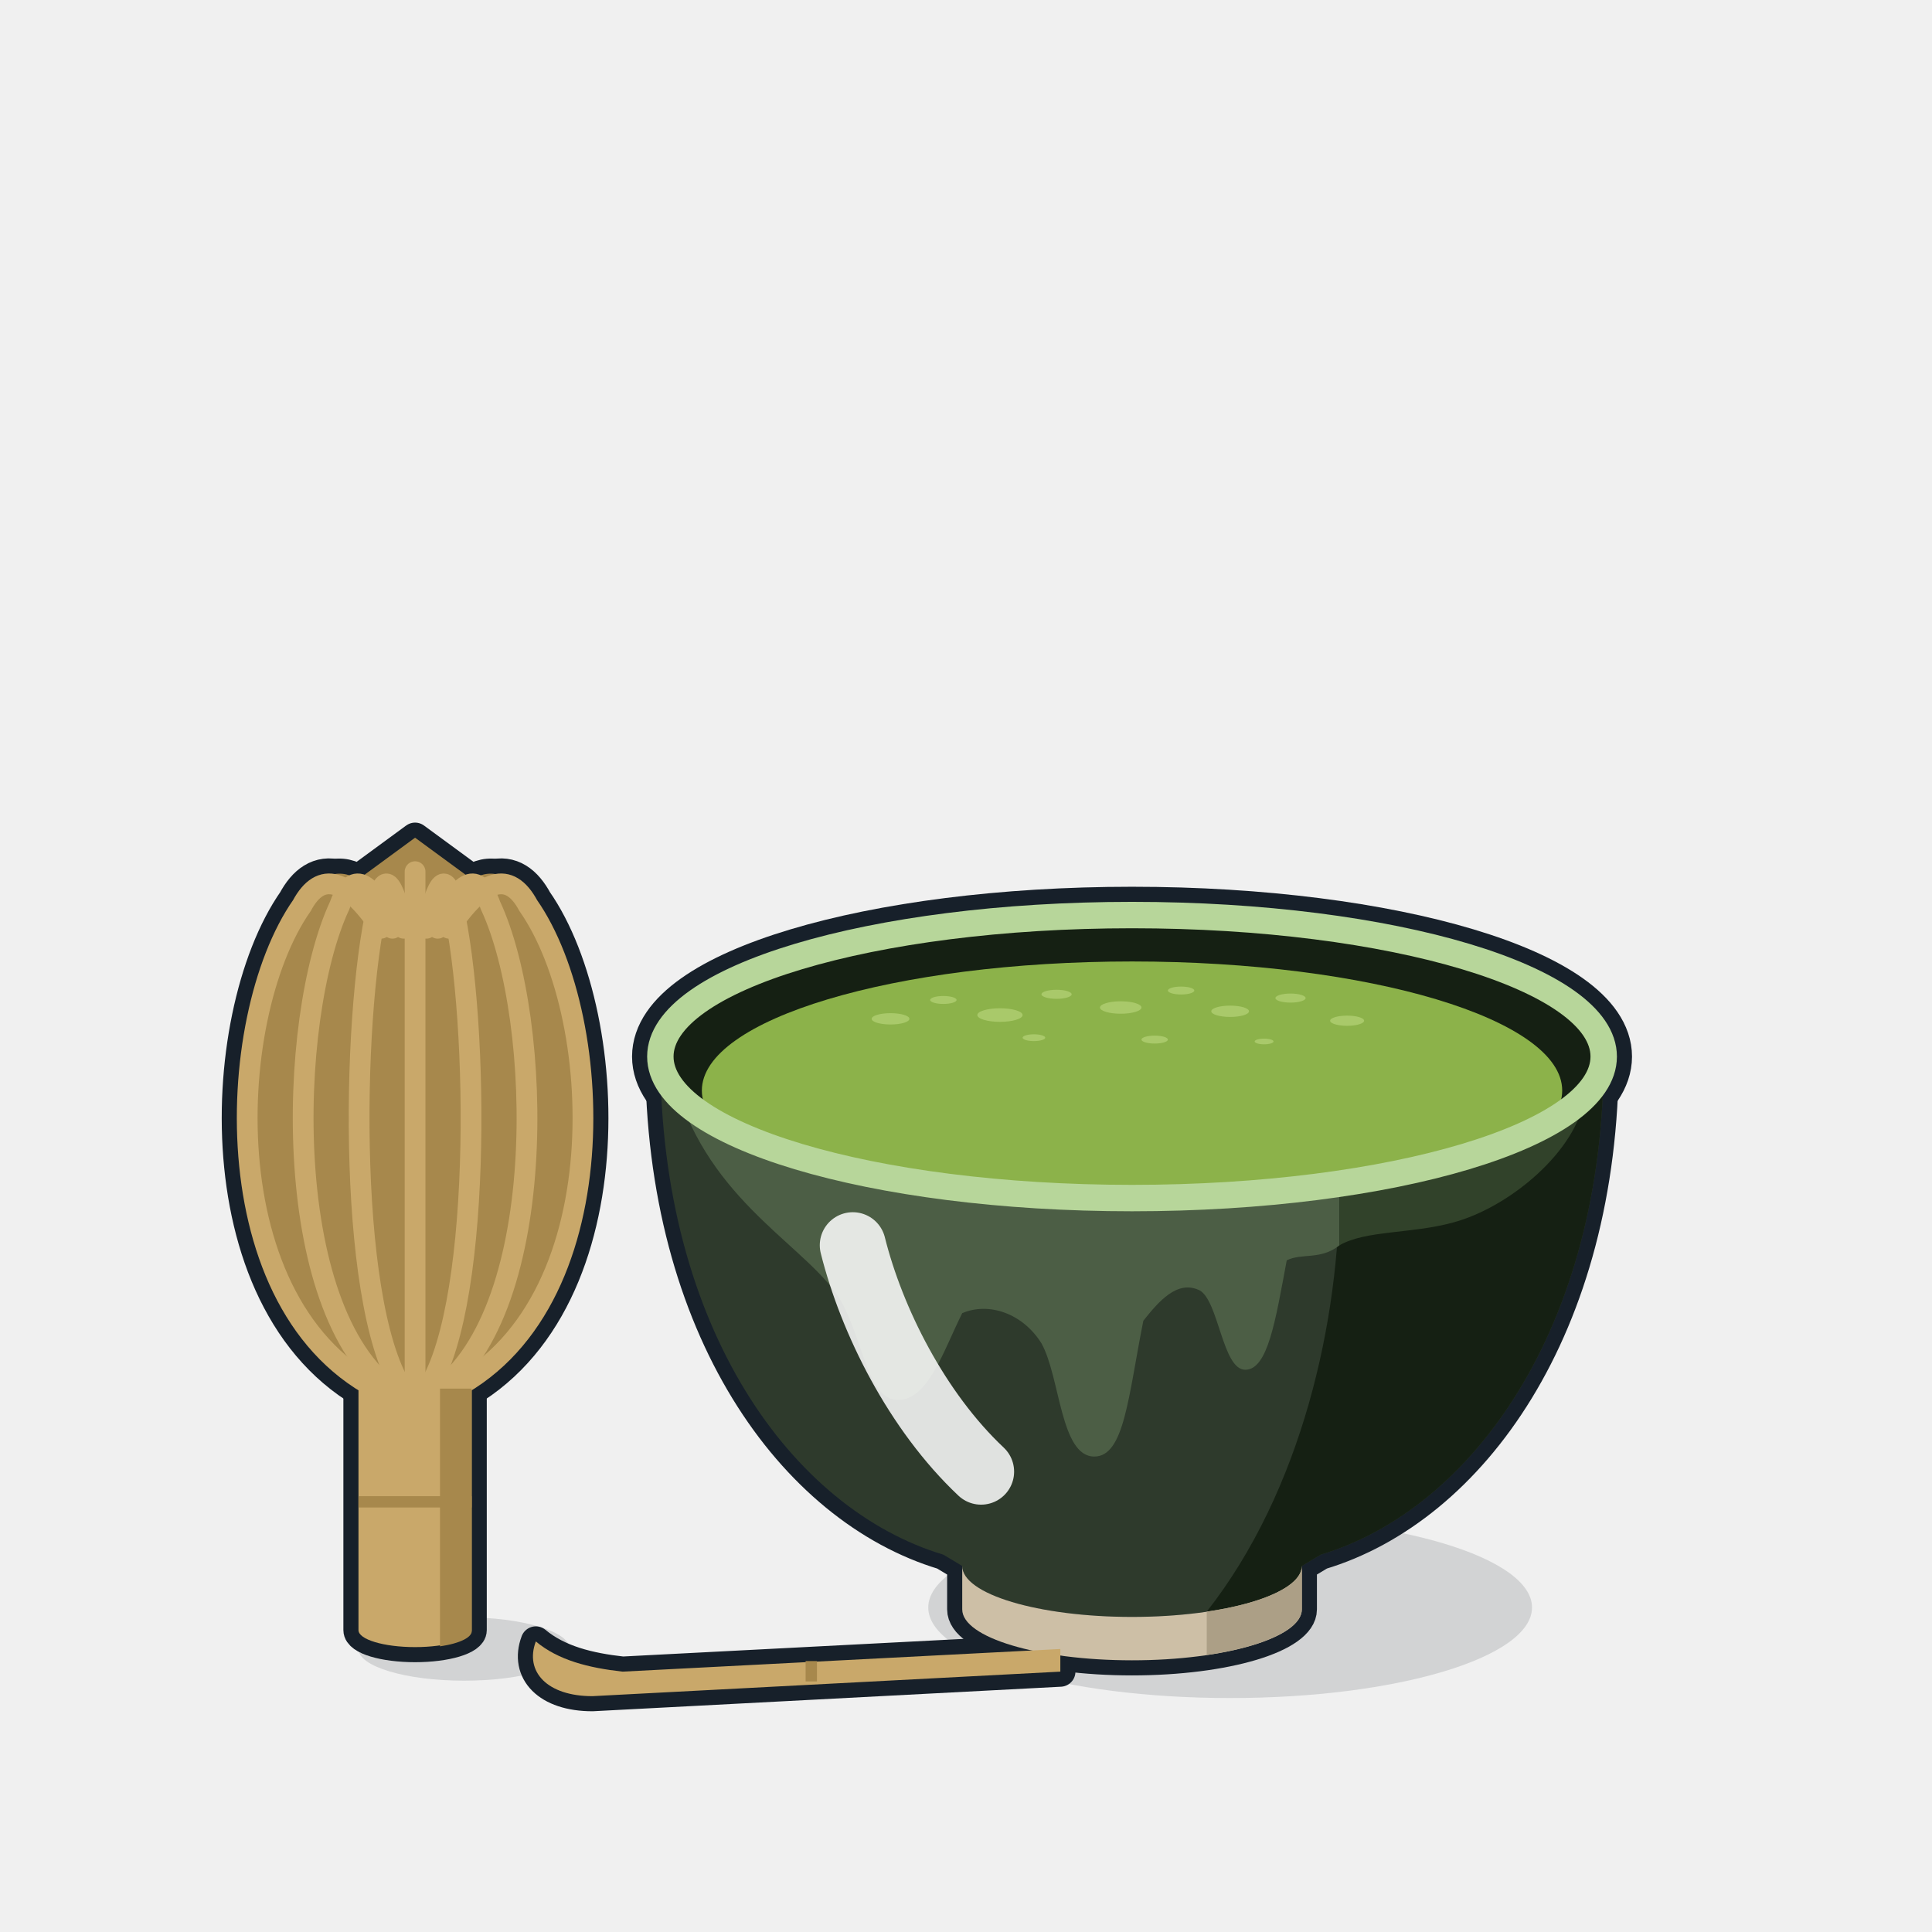
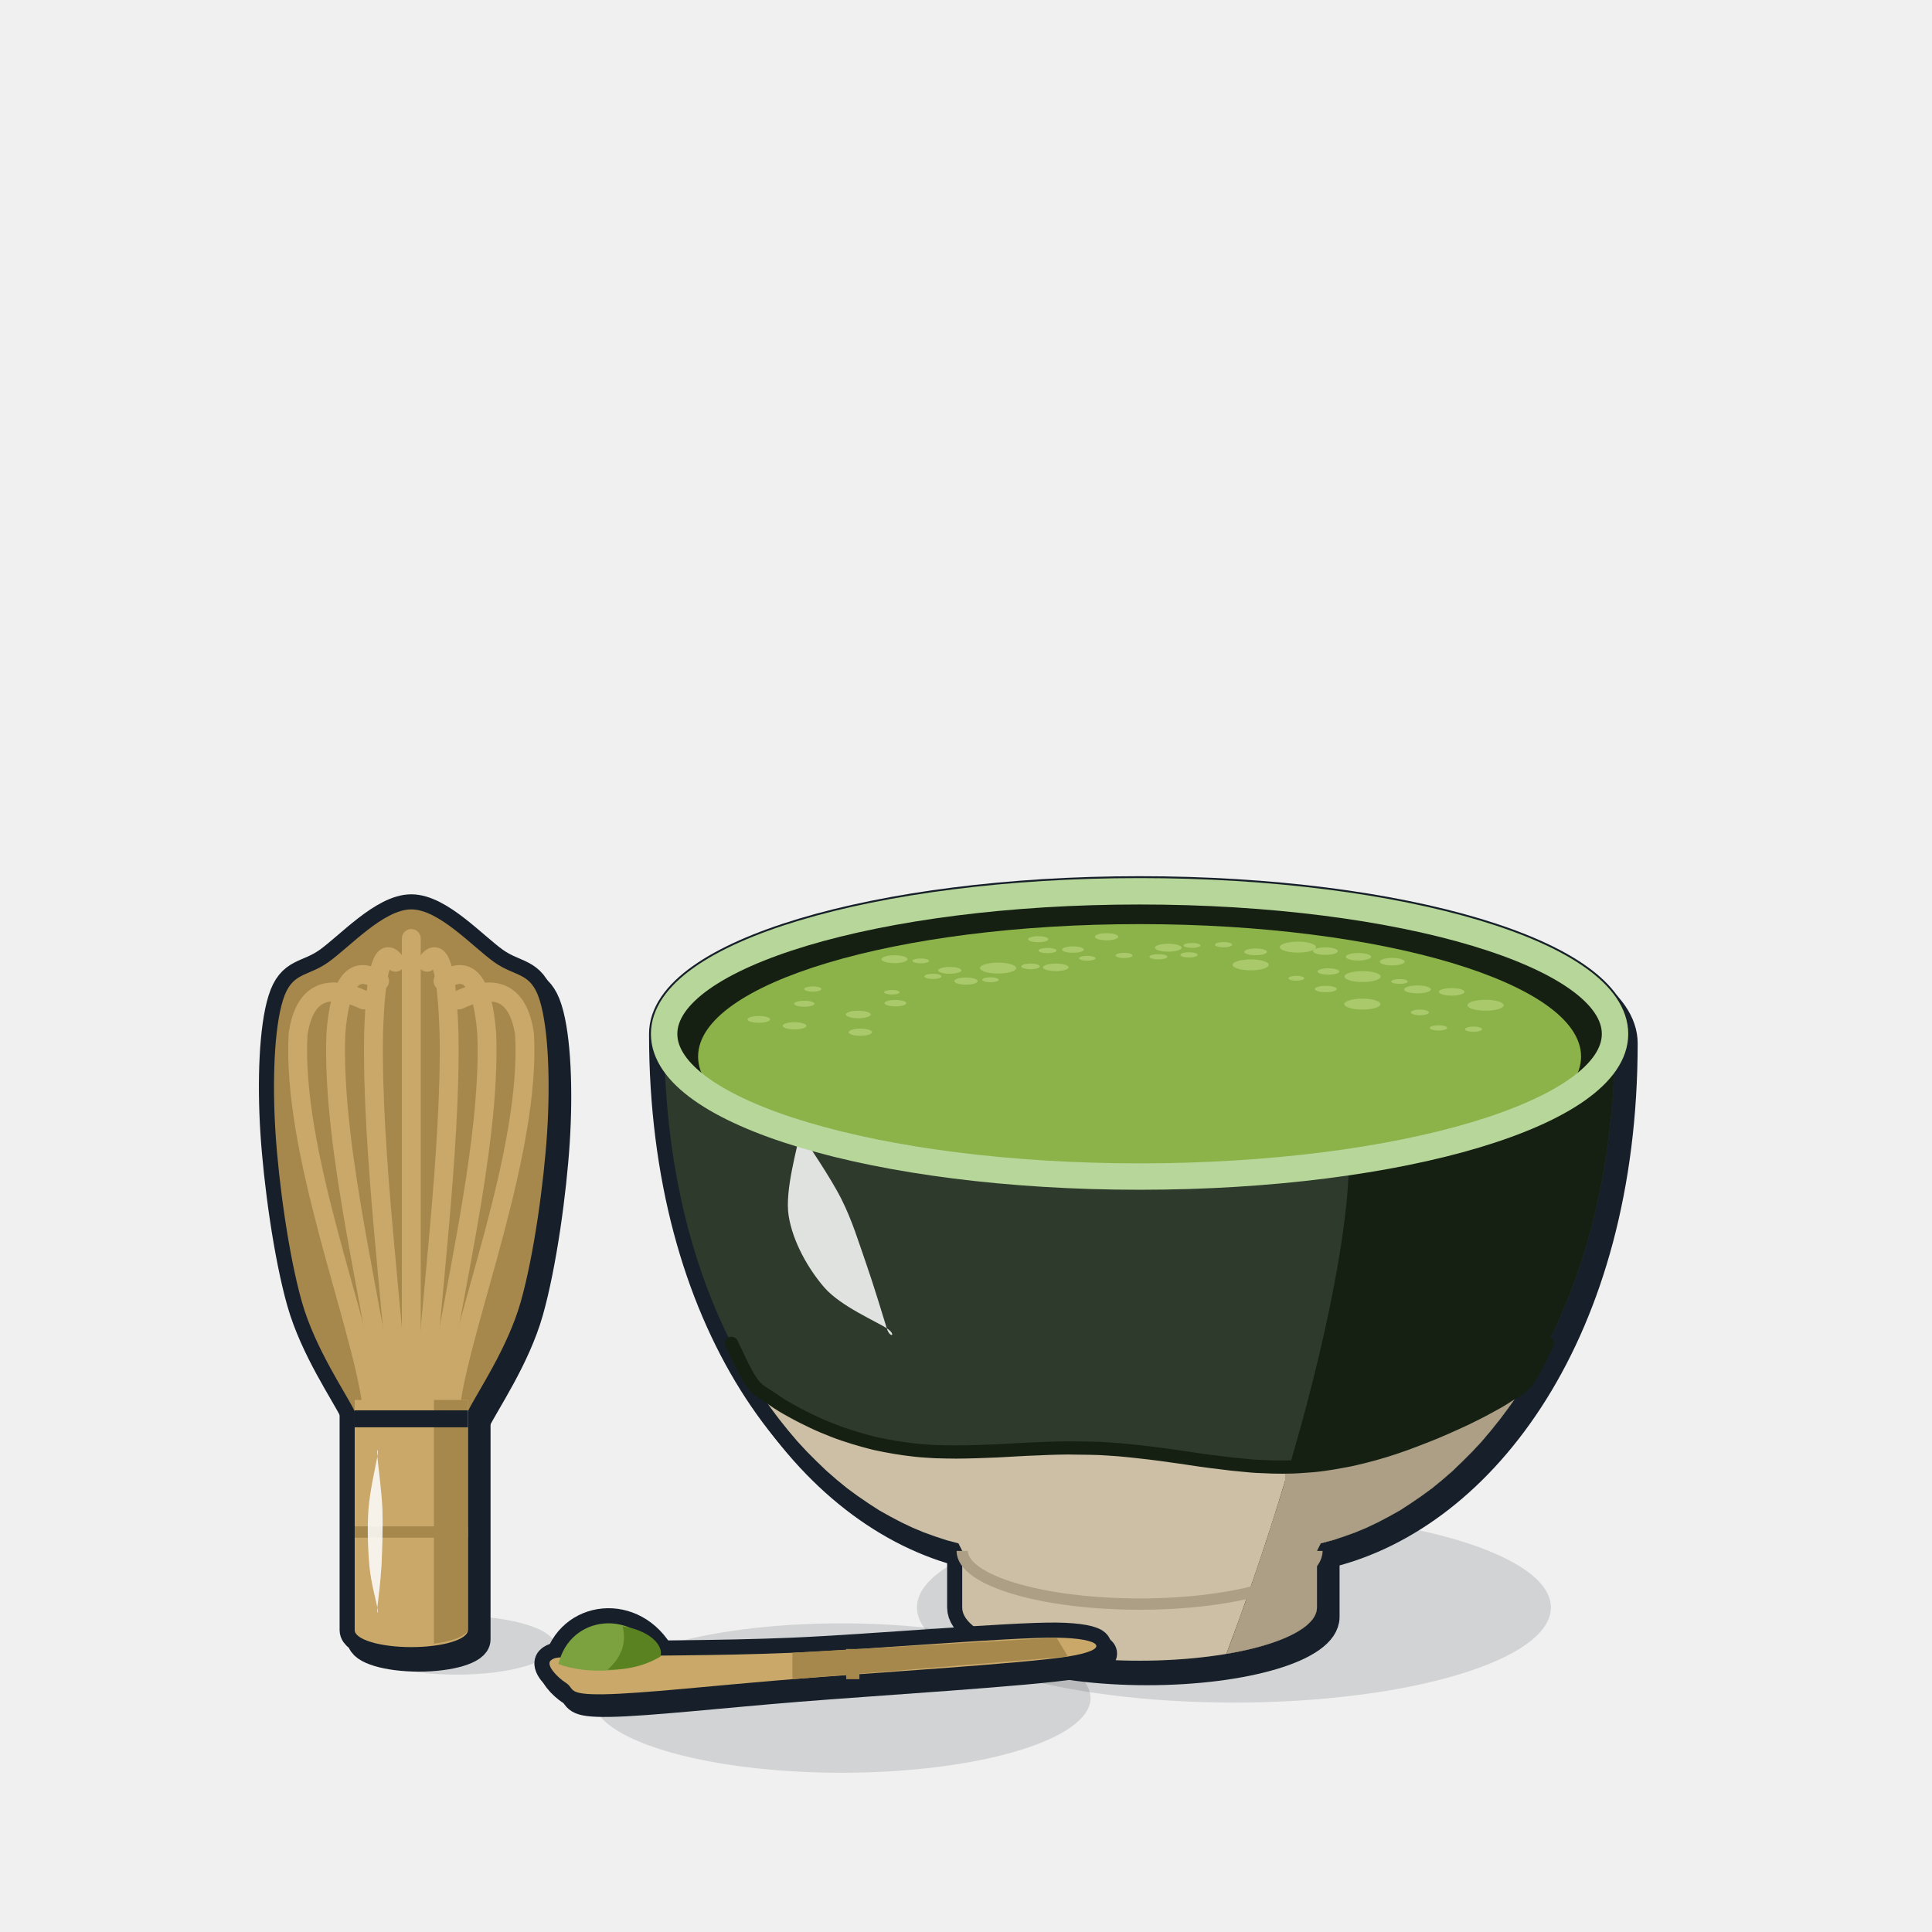
<svg xmlns="http://www.w3.org/2000/svg" viewBox="0 0 1024 1024">
-   <ellipse cx="652" cy="852" rx="160" ry="48" fill="#17202A" fill-opacity="0.14" />
-   <ellipse cx="246" cy="874" rx="56" ry="16.8" fill="#17202A" fill-opacity="0.14" />
-   <g id="contour" fill="#17202A" stroke="#17202A" stroke-width="16" stroke-linejoin="round">
-     <path d="M350 560C350 704 420 800 500 824L510 830V853A90 27 0 0 0 690 853V830L700 824C780 800 850 704 850 560A250 75 0 0 0 350 560Z" />
-     <ellipse cx="600" cy="560" rx="250" ry="75" stroke-width="30" />
-     <path d="M208 740C112 700 118 540 160 480Q172 456 190 466L220 444L250 466Q268 456 280 480C322 540 328 700 232 740Z" />
-     <path d="M190 736H250V864A30 9 0 0 1 190 864Z" />
-     <g fill="none" stroke-width="27" stroke-linecap="round">
-       <path d="M208 740C112 700 118 540 160 480Q175 452 202 492" />
-       <path d="M232 740C328 700 322 540 280 480Q265 452 238 492" />
+   <ellipse cx="654" cy="852" rx="168" ry="50.4" fill="#17202A" fill-opacity="0.14" />
+   <ellipse cx="242" cy="872" rx="52" ry="15.6" fill="#17202A" fill-opacity="0.14" />
+   <ellipse cx="446" cy="900" rx="132" ry="39.6" fill="#17202A" fill-opacity="0.14" />
+   <g id="contour-chasen" fill="#17202A" stroke="#17202A" stroke-width="16" stroke-linejoin="round" stroke-linecap="round">
+     <path d="M188 748C183.3 738.3 167 714.7 160 690C153 665.3 147.7 626.7 146 600C144.3 573.3 145.3 545 150 530C154.7 515 162.7 518 174 510C185.3 502 203.3 482 218 482C232.7 482 250.7 502 262 510C273.3 518 281.3 515 286 530C290.7 545 291.7 573.3 290 600C288.3 626.7 283 665.3 276 690C269 714.7 252.7 738.3 248 748" />
+     <path d="M188 742H248V864A30 9 0 0 1 188 864Z" />
+     <g transform="translate(4 5)">
+       <path d="M188 748C183.3 738.3 167 714.7 160 690C153 665.3 147.7 626.7 146 600C144.3 573.3 145.3 545 150 530C154.7 515 162.7 518 174 510C185.3 502 203.3 482 218 482C232.7 482 250.7 502 262 510C273.3 518 281.3 515 286 530C290.7 545 291.7 573.3 290 600C288.3 626.7 283 665.3 276 690C269 714.7 252.7 738.3 248 748" />
+       <path d="M188 742H248V864A30 9 0 0 1 188 864Z" />
    </g>
-     <path d="M562 874L330 886C312 884 296 880 284 870C278 886 290 899 314 899L562 886Z" />
  </g>
-   <path d="M208 740C112 700 118 540 160 480Q172 456 190 466L220 444L250 466Q268 456 280 480C322 540 328 700 232 740Z" fill="#A7884C" />
-   <g fill="none" stroke="#C9A86A" stroke-width="11" stroke-linecap="round">
-     <path d="M208 740C112 700 118 540 160 480Q175 452 202 492" />
-     <path d="M212 740C148 700 152 540 180 480Q190 452 208 492" />
-     <path d="M216 740C184 700 186 540 200 480Q205 452 214 492" />
-     <path d="M220 740V462" />
-     <path d="M224 740C256 700 254 540 240 480Q235 452 226 492" />
-     <path d="M228 740C292 700 288 540 260 480Q250 452 232 492" />
-     <path d="M232 740C328 700 322 540 280 480Q265 452 238 492" />
+   <path d="M188 748C183.3 738.3 167 714.7 160 690C153 665.3 147.7 626.7 146 600C144.3 573.3 145.3 545 150 530C154.7 515 162.7 518 174 510C185.3 502 203.3 482 218 482C232.7 482 250.7 502 262 510C273.3 518 281.3 515 286 530C290.7 545 291.7 573.3 290 600C288.3 626.7 283 665.3 276 690C269 714.7 252.7 738.3 248 748" fill="#A7884C" />
+   <path d="M204 744C196 660 192 580 218 540C244 580 240 660 232 744Z" fill="#A7884C" />
+   <g fill="none" stroke="#C9A86A" stroke-width="10" stroke-linecap="round">
+     <path d="M197 744C191 700 154.4 610 158 548Q162.8 516 192.8 530" />
+     <path d="M204 744C200 700 175.6 610 178 548Q181.2 506 201.2 520" />
+     <path d="M211 744C209 700 196.8 610 198 548Q199.6 496 209.6 510" />
+     <path d="M218 744C218 700 218 610 218 548Q218 486 218 500" />
+     <path d="M225 744C227 700 239.2 610 238 548Q236.4 496 226.4 510" />
+     <path d="M232 744C236 700 260.4 610 258 548Q254.8 506 234.8 520" />
+     <path d="M239 744C245 700 281.6 610 278 548Q273.2 516 243.2 530" />
  </g>
-   <path d="M190 736H250V864A30 9 0 0 1 190 864Z" fill="#C9A86A" />
-   <path d="M233.2 736H250V864A30 9 0 0 1 233.2 872.6Z" fill="#A7884C" />
-   <path d="M190 796H250" fill="none" stroke="#A7884C" stroke-width="6" />
-   <ellipse cx="600" cy="560" rx="250" ry="75" fill="#152013" />
-   <ellipse cx="600" cy="578" rx="228" ry="68.4" fill="#8CB24A" />
+   <path d="M188 742H248V864A30 9 0 0 1 188 864Z" fill="#C9A86A" />
+   <path d="M230 742H248V864A30 9 0 0 1 230 871.2Z" fill="#A7884C" />
+   <path d="M188 752H248" fill="none" stroke="#17202A" stroke-width="9" />
+   <path d="M188 812H248" fill="none" stroke="#A7884C" stroke-width="6" />
+   <path d="M200 772C199.2 776.7 196 790.3 195.3 799.9C194.6 809.6 195 821.4 195.8 830.1C196.6 838.7 199.3 848.3 200 852C200.7 855.7 199.6 855.7 200 852C200.4 848.3 201.7 838.6 202.2 829.9C202.6 821.3 203 809.7 202.7 800.1C202.3 790.4 200.4 776.7 200 772C199.6 767.3 200.8 767.3 200 772Z" fill="#FFFFFF" fill-opacity="0.85" />
+   <g id="contour" fill="#17202A" stroke="#17202A" stroke-width="16" stroke-linejoin="round" stroke-linecap="round">
+     <path d="M352 548C352 700 426 798 508 818L510 822V852A94 28.2 0 0 0 698 852V822L700 818C782 798 856 700 856 548A252 75.6 0 0 0 352 548Z" />
+     <g transform="translate(4 5)">
+       <path d="M352 548C352 700 426 798 508 818L510 822V852A94 28.2 0 0 0 698 852V822L700 818C782 798 856 700 856 548A252 75.6 0 0 0 352 548Z" />
+     </g>
+   </g>
+   <ellipse cx="604" cy="548" rx="252" ry="75.6" fill="#152013" />
+   <ellipse cx="604" cy="560" rx="234" ry="70.2" fill="#8CB24A" />
  <g fill="#A9C96A">
-     <ellipse cx="472" cy="540" rx="10" ry="3" />
-     <ellipse cx="500" cy="530" rx="7" ry="2.1" />
-     <ellipse cx="530" cy="538" rx="12" ry="3.6" />
-     <ellipse cx="560" cy="527" rx="8" ry="2.4" />
-     <ellipse cx="594" cy="534" rx="11" ry="3.3" />
-     <ellipse cx="626" cy="525" rx="7" ry="2.1" />
-     <ellipse cx="652" cy="536" rx="10" ry="3" />
-     <ellipse cx="684" cy="529" rx="8" ry="2.4" />
-     <ellipse cx="714" cy="541" rx="9" ry="2.7" />
-     <ellipse cx="548" cy="550" rx="6" ry="1.8" />
-     <ellipse cx="612" cy="551" rx="7" ry="2.1" />
-     <ellipse cx="670" cy="552" rx="5" ry="1.5" />
+     <ellipse cx="456" cy="547.1" rx="6.2" ry="1.9" />
+     <ellipse cx="614" cy="507.1" rx="4.8" ry="1.4" />
+     <ellipse cx="631.8" cy="501.1" rx="4.5" ry="1.3" />
+     <ellipse cx="722.2" cy="517.6" rx="9.6" ry="2.9" />
+     <ellipse cx="546.2" cy="512.2" rx="4.9" ry="1.5" />
+     <ellipse cx="762.4" cy="544.8" rx="4.6" ry="1.4" />
+     <ellipse cx="474.6" cy="531.7" rx="5.8" ry="1.7" />
+     <ellipse cx="702.7" cy="524.2" rx="5.8" ry="1.7" />
+     <ellipse cx="665.5" cy="504.5" rx="6" ry="1.8" />
+     <ellipse cx="787.4" cy="532.8" rx="9.6" ry="2.9" />
+     <ellipse cx="472.7" cy="525.9" rx="4.1" ry="1.2" />
+     <ellipse cx="426.3" cy="532" rx="5.4" ry="1.6" />
+     <ellipse cx="586.5" cy="496.5" rx="6.2" ry="1.9" />
+     <ellipse cx="529" cy="513.1" rx="9.6" ry="2.9" />
+     <ellipse cx="430.8" cy="524.2" rx="4.6" ry="1.4" />
+     <ellipse cx="662.9" cy="511.4" rx="9.6" ry="2.9" />
+     <ellipse cx="702.5" cy="504.1" rx="6.6" ry="2" />
+     <ellipse cx="687.9" cy="502" rx="9.6" ry="2.9" />
+     <ellipse cx="619.2" cy="502.3" rx="7.1" ry="2.1" />
+     <ellipse cx="751.3" cy="524.4" rx="7.1" ry="2.1" />
+     <ellipse cx="737.9" cy="509.7" rx="6.6" ry="2" />
+     <ellipse cx="568.7" cy="503.3" rx="5.8" ry="1.7" />
+     <ellipse cx="402.2" cy="540.3" rx="6" ry="1.8" />
+     <ellipse cx="421.1" cy="543.7" rx="6.3" ry="1.9" />
+     <ellipse cx="741.8" cy="520.2" rx="4.4" ry="1.3" />
+     <ellipse cx="781" cy="545.5" rx="4.5" ry="1.4" />
+     <ellipse cx="559.6" cy="512.7" rx="6.8" ry="2" />
+     <ellipse cx="648.5" cy="500.7" rx="4.6" ry="1.4" />
+     <ellipse cx="630.2" cy="506.1" rx="4.6" ry="1.4" />
+     <ellipse cx="494.5" cy="517.5" rx="4.5" ry="1.4" />
+     <ellipse cx="454.9" cy="537.7" rx="6.6" ry="2" />
+     <ellipse cx="550.3" cy="497.8" rx="5.4" ry="1.6" />
+     <ellipse cx="720" cy="507.1" rx="6.7" ry="2" />
+     <ellipse cx="488" cy="509.3" rx="4.4" ry="1.3" />
+     <ellipse cx="704.1" cy="514.9" rx="5.8" ry="1.7" />
+     <ellipse cx="503.4" cy="514.3" rx="6.2" ry="1.8" />
+     <ellipse cx="722.1" cy="532.2" rx="9.6" ry="2.9" />
+     <ellipse cx="752.6" cy="536.6" rx="4.8" ry="1.5" />
+     <ellipse cx="595.8" cy="506.4" rx="4.5" ry="1.4" />
+     <ellipse cx="687.1" cy="518.5" rx="4.2" ry="1.3" />
+     <ellipse cx="769.4" cy="525.7" rx="6.8" ry="2" />
+     <ellipse cx="555.2" cy="503.8" rx="4.8" ry="1.4" />
+     <ellipse cx="576.3" cy="507.9" rx="4.4" ry="1.3" />
+     <ellipse cx="525" cy="519.3" rx="4.4" ry="1.3" />
+     <ellipse cx="474.1" cy="508.4" rx="6.9" ry="2.1" />
+     <ellipse cx="512" cy="520" rx="6.2" ry="1.9" />
  </g>
-   <path d="M350 560C350 704 420 800 500 824L510 830A90 27 0 0 0 690 830L700 824C780 800 850 704 850 560A250 75 0 0 1 350 560Z" fill="#2E3A2C" />
-   <path d="M710 627.3A250 75 0 0 0 850 560C850 704 780 800 700 824L690 830A90 27 0 0 1 639.6 854.2C690 790 710 700 710 627.3Z" fill="#152013" />
-   <path d="M360 581A250 75 0 0 0 710 627.3V660C700 668 690 664 682 668C676 700 672 726 660 726C648 726 646 690 636 684C624 678 614 690 606 700C598 740 596 772 580 772C562 772 562 730 552 712C542 696 524 690 510 696C500 716 492 742 476 742C460 742 458 712 446 690C430 662 380 640 360 581Z" fill="#4C5E45" />
-   <path d="M710 627.3A250 75 0 0 0 840 581C836 610 800 640 770 648C748 654 724 652 710 660Z" fill="#31422A" />
-   <path d="M510 830A90 27 0 0 0 690 830V853A90 27 0 0 1 510 853Z" fill="#CDBFA6" />
-   <path d="M639.6 854.2A90 27 0 0 0 690 830V853A90 27 0 0 1 639.6 877.2Z" fill="#AC9F86" />
-   <path d="M452 660C462 700 486 748 520 780" fill="none" stroke="#FFFFFF" stroke-opacity="0.85" stroke-width="35" stroke-linecap="round" />
-   <ellipse cx="600" cy="560" rx="250" ry="75" fill="none" stroke="#B7D69A" stroke-width="14" />
-   <path d="M562 874L330 886C312 884 296 880 284 870C278 886 290 899 314 899L562 886Z" fill="#C9A86A" />
-   <path d="M430 880.4V891.2" fill="none" stroke="#A7884C" stroke-width="6" />
+   <path d="M352 548C352 700 426 798 508 818L510 822V852A94 28.2 0 0 0 698 852V822L700 818C782 798 856 700 856 548A252 75.6 0 0 1 352 548Z" fill="#2E3A2C" />
+   <path d="M387.7 712L390.9 718.2L395 725.5L399.3 732.5L403.6 739.3L408.2 745.8L412.9 752.1L417.7 758.1L422.6 763.9L427.7 769.4L432.9 774.6L438.1 779.6L443.5 784.3L449 788.8L454.6 792.9L460.3 796.8L466 800.5L471.9 803.8L477.8 806.9L483.7 809.7L489.7 812.2L495.8 814.4L501.9 816.4L508 818L510 822V852A94 28.2 0 0 0 698 852V822L700 818L706.1 816.4L712.2 814.4L718.3 812.2L724.3 809.7L730.2 806.9L736.1 803.8L742 800.5L747.7 796.8L753.4 792.9L759 788.8L764.5 784.3L769.9 779.6L775.1 774.6L780.3 769.4L785.4 763.9L790.3 758.1L795.1 752.1L799.8 745.8L804.4 739.3L808.8 732.5L813 725.5L817.1 718.2L820.3 712L820.3 712L809.5 732L798.7 740.1L787.8 746.4L777 751.9L766.2 756.8L755.4 761.3L744.6 765.4L733.8 769L723 772L712.1 774.4L701.3 776.2L690.5 777.2L679.7 777.6L668.9 777.3L658.1 776.5L647.3 775.3L636.4 773.9L625.6 772.3L614.8 770.8L604 769.5L593.2 768.4L582.4 767.7L571.6 767.5L560.7 767.5L549.9 767.9L539.1 768.4L528.3 769L517.5 769.4L506.7 769.6L495.9 769.4L485 768.6L474.2 767.1L463.4 765L452.6 762L441.8 758.3L431 753.7L420.2 748.2L409.3 741.5L398.5 732.8L387.7 712Z" fill="#CDBFA6" />
+   <path d="M714.9 615.9A252 75.6 0 0 0 856 548C856 700 782 798 700 818L698 822V852A94 28.2 0 0 1 650 876.6C694 760 714.9 660 714.9 615.9Z" fill="#152013" />
+   <path d="M681.1 777.2L690.5 777.2L701.3 776.2L712.1 774.4L723 772L733.8 769L744.6 765.4L755.4 761.3L766.2 756.8L777 751.9L787.8 746.4L798.7 740.1L809.5 732L820.3 712L817.1 718.2L813 725.5L808.8 732.5L804.4 739.3L799.8 745.8L795.1 752.1L790.3 758.1L785.4 763.9L780.3 769.4L775.1 774.6L769.9 779.6L764.5 784.3L759 788.8L753.4 792.9L747.7 796.8L742 800.5L736.1 803.8L730.2 806.9L724.3 809.7L718.3 812.2L712.2 814.4L706.1 816.4L700 818L698 822V852A94 28.2 0 0 1 650 876.6L650 876.6L653.3 867.9L656.4 859.2L659.5 850.7L662.5 842.2L665.4 833.7L668.2 825.4L671 817.1L673.6 808.9L676.2 800.9L678.7 792.9L681.1 785Z" fill="#AC9F86" />
+   <path d="M510 822A94 28.2 0 0 0 698 822" fill="none" stroke="#AC9F86" stroke-width="6" />
+   <path d="M387.7 712C389.5 715.5 394.9 727.9 398.5 732.8C402.1 737.7 405.7 738.9 409.3 741.5C412.9 744.1 416.5 746.2 420.2 748.2C423.8 750.2 427.4 752 431 753.7C434.6 755.4 438.2 756.9 441.8 758.3C445.4 759.7 449 760.9 452.6 762C456.2 763.1 459.8 764.1 463.4 765C467 765.8 470.6 766.5 474.2 767.1C477.8 767.7 481.4 768.2 485 768.6C488.6 769 492.3 769.2 495.9 769.4C499.5 769.5 503.1 769.6 506.7 769.6C510.3 769.6 513.9 769.5 517.5 769.4C521.1 769.3 524.7 769.1 528.3 769C531.9 768.8 535.5 768.6 539.1 768.4C542.7 768.2 546.3 768 549.9 767.9C553.5 767.7 557.1 767.6 560.7 767.5C564.3 767.4 568 767.4 571.6 767.5C575.2 767.5 578.8 767.6 582.4 767.7C586 767.9 589.6 768.1 593.2 768.4C596.8 768.7 600.4 769.1 604 769.5C607.6 769.9 611.2 770.3 614.8 770.8C618.4 771.3 622 771.8 625.6 772.3C629.2 772.8 632.8 773.4 636.4 773.9C640 774.4 643.7 774.9 647.3 775.3C650.9 775.8 654.5 776.2 658.1 776.5C661.7 776.9 665.3 777.2 668.9 777.3C672.5 777.5 676.1 777.6 679.7 777.6C683.3 777.6 686.9 777.5 690.5 777.2C694.1 777 697.7 776.7 701.3 776.2C704.9 775.7 708.5 775.1 712.1 774.4C715.7 773.8 719.4 772.9 723 772C726.6 771.1 730.2 770.1 733.8 769C737.4 767.9 741 766.7 744.6 765.4C748.2 764.1 751.8 762.7 755.4 761.3C759 759.9 762.6 758.4 766.2 756.8C769.8 755.2 773.4 753.6 777 751.9C780.6 750.1 784.2 748.4 787.8 746.4C791.5 744.4 795.1 742.5 798.7 740.1C802.3 737.7 805.9 736.7 809.5 732C813.1 727.3 818.5 715.3 820.3 712" fill="none" stroke="#152013" stroke-width="7" stroke-linecap="round" />
+   <path d="M424 600C423 607.4 415.8 630.7 418 644.4C420.2 658.2 428.4 672.6 437 682.5C445.7 692.4 464.5 700.4 470 704C475.5 707.6 471.8 709.8 470 704C468.2 698.2 463 680.9 459 669.5C455 658.1 451.8 647.2 446 635.6C440.2 624 427.7 605.9 424 600C420.3 594.1 425 592.6 424 600Z" fill="#FFFFFF" fill-opacity="0.85" />
+   <ellipse cx="604" cy="548" rx="252" ry="75.6" fill="none" stroke="#B7D69A" stroke-width="14" />
+   <g id="contour-scoop" fill="#17202A" stroke="#17202A" stroke-width="16" stroke-linejoin="round" stroke-linecap="round">
+     <path d="M300 892C295.3 889 289 882.3 292 880C295 877.7 296.7 878.7 318 878C339.3 877.3 379.7 877.7 420 876C460.3 874.3 535.7 867.7 560 868C584.3 868.3 589.3 874.3 566 878C542.7 881.7 461 886.7 420 890C379 893.3 340 897.7 320 898C300 898.3 304.7 895 300 892Z" />
+     <path d="M296 882C302 856 336 852 350 878C336 886 312 888 296 882Z" />
+     <g transform="translate(3 4)">
+       <path d="M300 892C295.3 889 289 882.3 292 880C295 877.7 296.7 878.7 318 878C339.3 877.3 379.7 877.7 420 876C460.3 874.3 535.7 867.7 560 868C584.3 868.3 589.3 874.3 566 878C542.7 881.7 461 886.7 420 890C379 893.3 340 897.7 320 898C300 898.3 304.7 895 300 892Z" />
+       <path d="M296 882C302 856 336 852 350 878C336 886 312 888 296 882Z" />
+     </g>
+   </g>
+   <path d="M300 892C295.3 889 289 882.3 292 880C295 877.7 296.7 878.7 318 878C339.3 877.3 379.7 877.7 420 876C460.3 874.3 535.7 867.7 560 868C584.3 868.3 589.3 874.3 566 878C542.7 881.7 461 886.7 420 890C379 893.3 340 897.7 320 898C300 898.3 304.7 895 300 892Z" fill="#C9A86A" />
+   <path d="M420 876L560 868L566 878L420 890Z" fill="#A7884C" />
+   <path d="M452 874V890" fill="none" stroke="#A7884C" stroke-width="7" />
+   <path d="M296 882C302 856 336 852 350 878C336 886 312 888 296 882Z" fill="#7BA23F" />
+   <path d="M330 862C344 864 352 872 350 878C340 884 330 885 322 885C330 878 332 870 330 862Z" fill="#5B8220" />
</svg>
